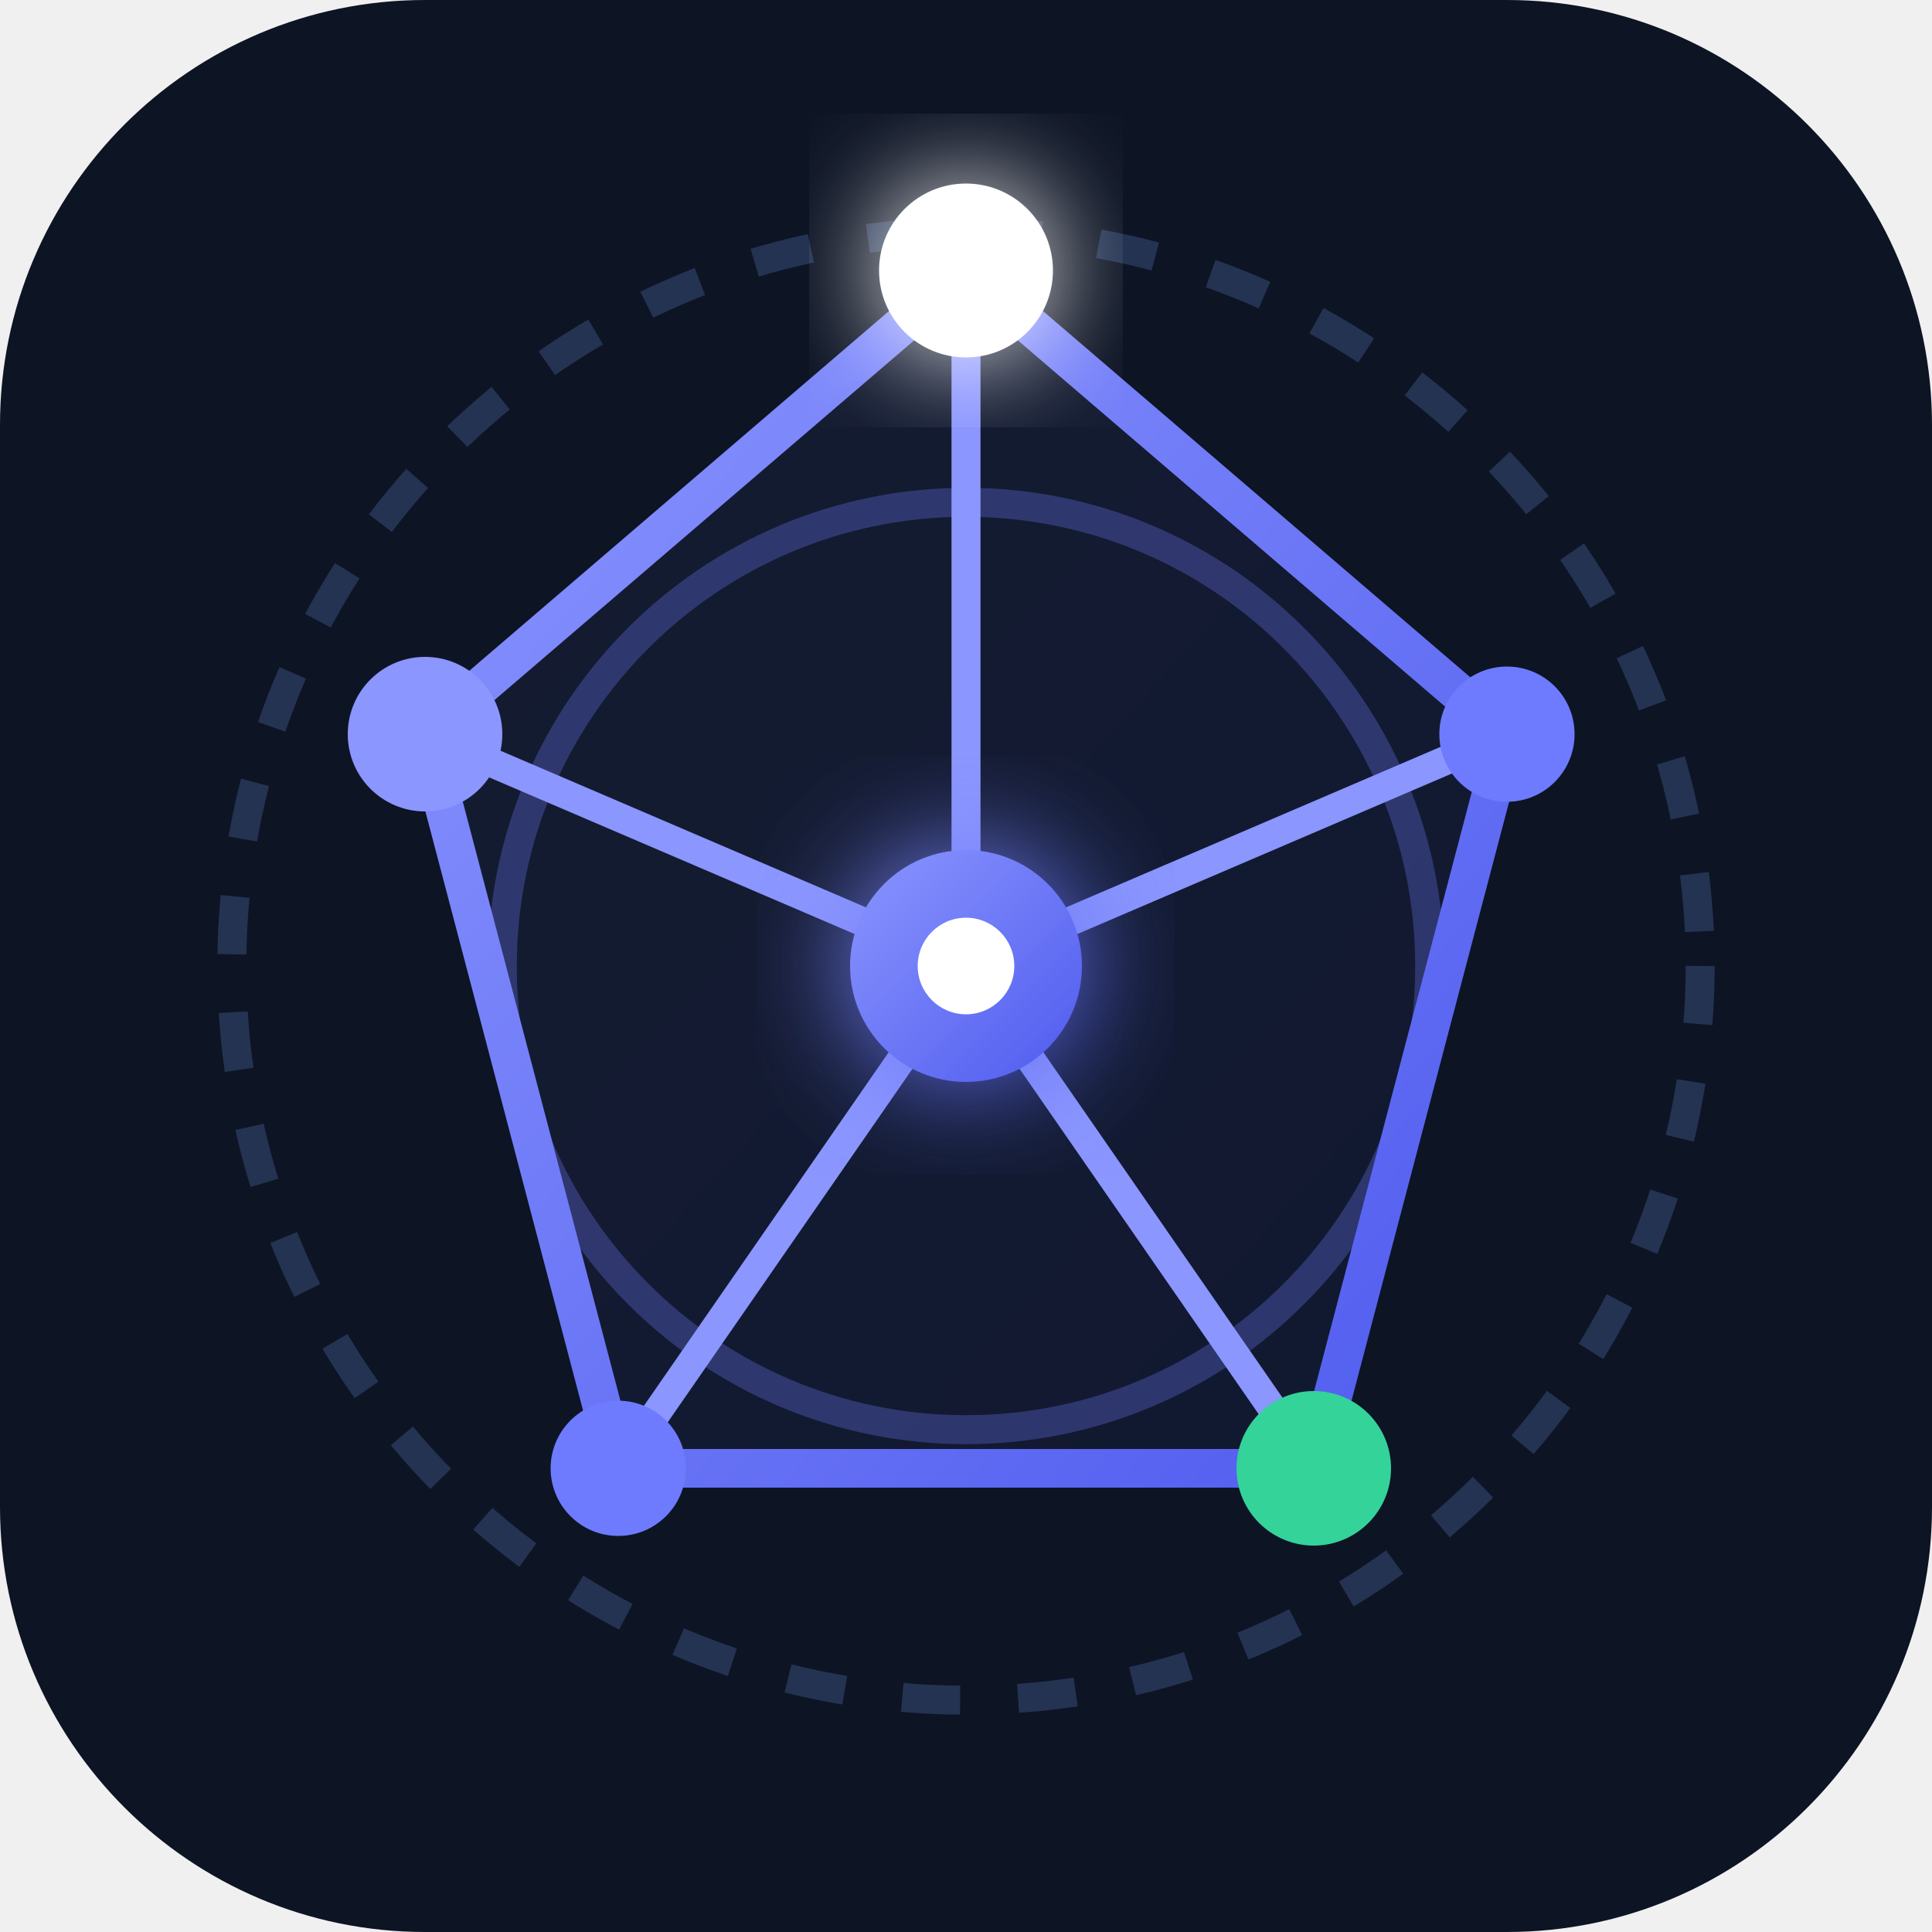
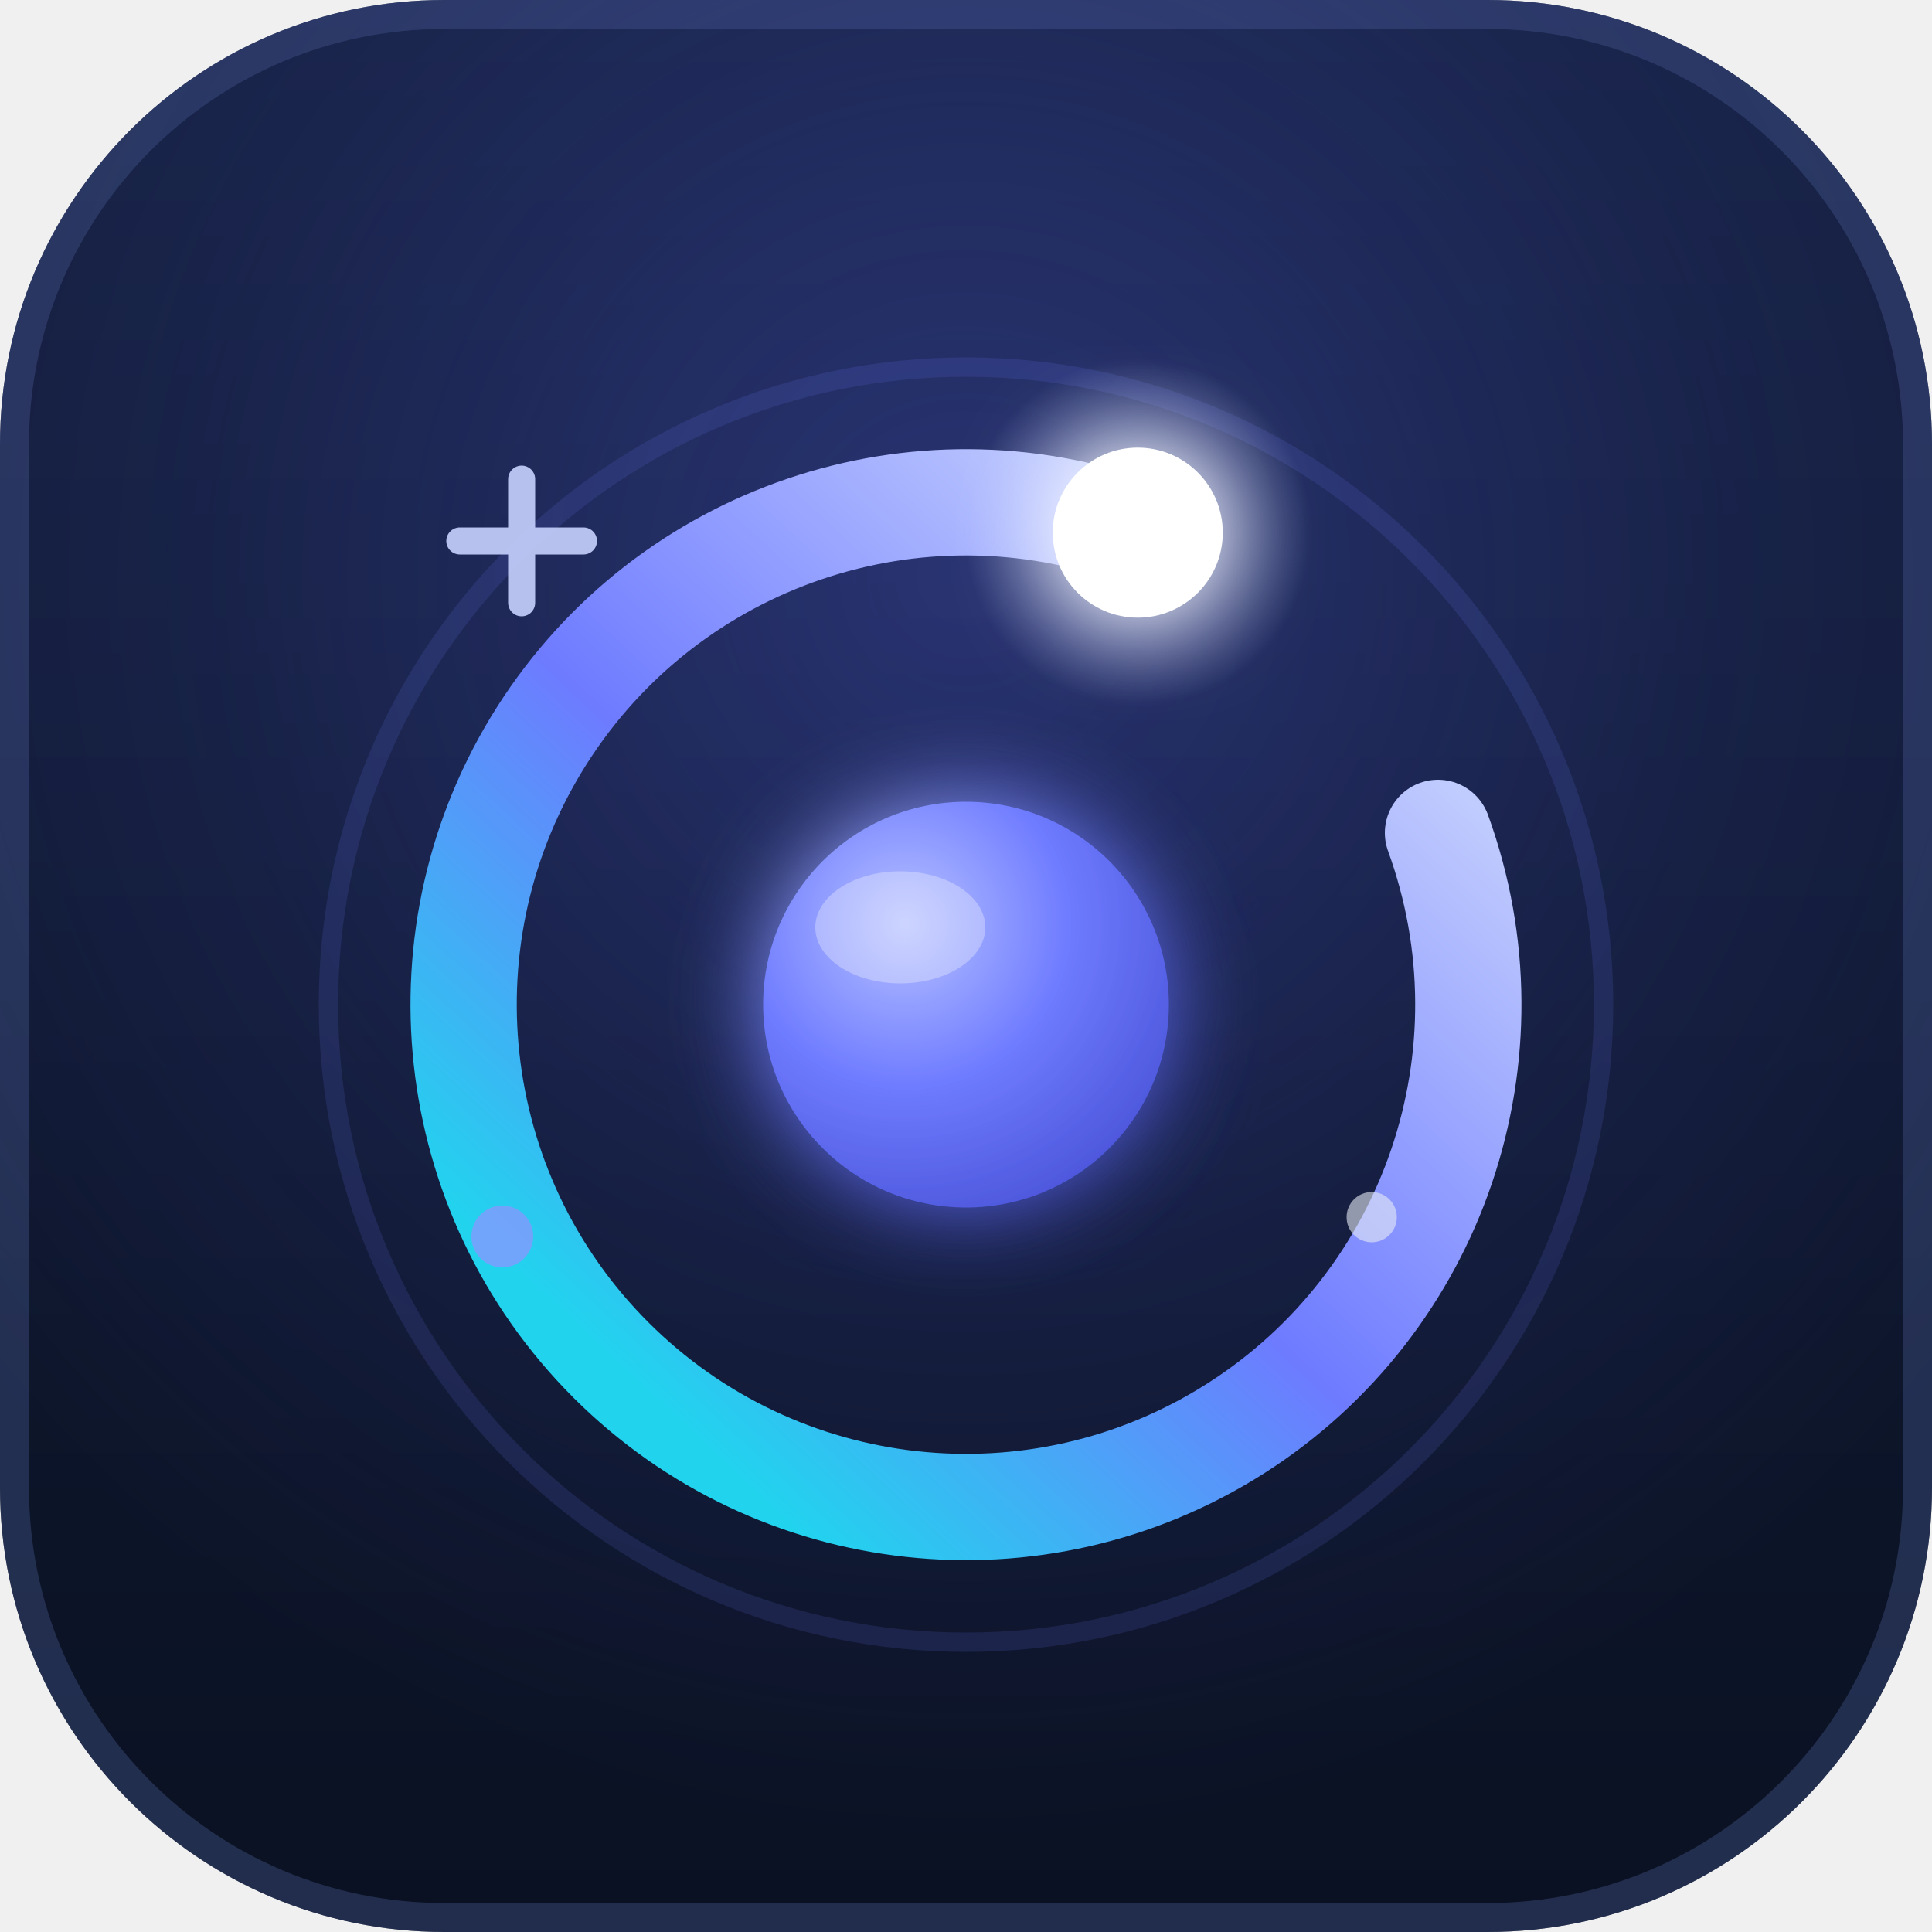
<svg xmlns="http://www.w3.org/2000/svg" viewBox="0 0 100 100">
  <defs>
-     <linearGradient id="cosmozGrad" x1="0%" y1="0%" x2="100%" y2="100%">
-       <stop offset="0%" stop-color="#8B96FF" />
-       <stop offset="100%" stop-color="#4F5BEE" />
+     <linearGradient id="czTile" x1="0" y1="0" x2="0" y2="1">
+       <stop offset="0%" stop-color="#141F3E" />
+       <stop offset="100%" stop-color="#0A1122" />
    </linearGradient>
-     <filter id="cosmozGlow" x="-40%" y="-40%" width="180%" height="180%">
-       <feGaussianBlur stdDeviation="3" result="blur" />
+     <radialGradient id="czAurora" cx="50%" cy="30%" r="65%">
+       <stop offset="0%" stop-color="#5A67F2" stop-opacity="0.32" />
+       <stop offset="60%" stop-color="#5A67F2" stop-opacity="0.10" />
+       <stop offset="100%" stop-color="#5A67F2" stop-opacity="0" />
+     </radialGradient>
+     <linearGradient id="czArc" x1="15%" y1="85%" x2="85%" y2="10%">
+       <stop offset="0%" stop-color="#22D3EE" />
+       <stop offset="45%" stop-color="#6E7BFF" />
+       <stop offset="100%" stop-color="#C7D2FE" />
+     </linearGradient>
+     <radialGradient id="czCore" cx="35%" cy="30%" r="90%">
+       <stop offset="0%" stop-color="#B7C2FF" />
+       <stop offset="45%" stop-color="#6E7BFF" />
+       <stop offset="100%" stop-color="#4049CE" />
+     </radialGradient>
+     <radialGradient id="czHalo" cx="50%" cy="50%" r="50%">
+       <stop offset="0%" stop-color="#FFFFFF" stop-opacity="0.9" />
+       <stop offset="40%" stop-color="#C7D2FE" stop-opacity="0.45" />
+       <stop offset="100%" stop-color="#C7D2FE" stop-opacity="0" />
+     </radialGradient>
+     <filter id="czGlow" x="-60%" y="-60%" width="220%" height="220%">
+       <feGaussianBlur stdDeviation="2.4" result="blur" />
      <feComposite in="SourceGraphic" in2="blur" operator="over" />
    </filter>
  </defs>
-   <rect width="100" height="100" rx="22" fill="#0D1424" />
-   <circle cx="50" cy="50" r="38" fill="none" stroke="#243352" stroke-width="1.5" stroke-dasharray="3 3" />
-   <circle cx="50" cy="50" r="24" fill="none" stroke="#6E7BFF" stroke-opacity="0.3" stroke-width="1.5" />
-   <path d="M50 14 L78 38 L68 76 L32 76 L22 38 Z" stroke="url(#cosmozGrad)" stroke-width="2" stroke-linejoin="round" fill="url(#cosmozGrad)" fill-opacity="0.06" />
-   <line x1="50" y1="50" x2="50" y2="14" stroke="#8B96FF" stroke-width="1.5" />
-   <line x1="50" y1="50" x2="78" y2="38" stroke="#8B96FF" stroke-width="1.5" />
-   <line x1="50" y1="50" x2="68" y2="76" stroke="#8B96FF" stroke-width="1.5" />
-   <line x1="50" y1="50" x2="32" y2="76" stroke="#8B96FF" stroke-width="1.5" />
-   <line x1="50" y1="50" x2="22" y2="38" stroke="#8B96FF" stroke-width="1.5" />
-   <circle cx="50" cy="14" r="4.5" fill="#FFFFFF" filter="url(#cosmozGlow)" />
-   <circle cx="78" cy="38" r="3.5" fill="#6E7BFF" />
-   <circle cx="68" cy="76" r="4" fill="#34D399" />
-   <circle cx="32" cy="76" r="3.5" fill="#6E7BFF" />
-   <circle cx="22" cy="38" r="4" fill="#8B96FF" />
-   <circle cx="50" cy="50" r="6" fill="url(#cosmozGrad)" filter="url(#cosmozGlow)" />
-   <circle cx="50" cy="50" r="2.5" fill="#FFFFFF" />
+   <rect width="100" height="100" rx="23" fill="url(#czTile)" />
+   <rect x="0.75" y="0.75" width="98.5" height="98.5" rx="22.25" fill="none" stroke="#3A4A78" stroke-opacity="0.5" stroke-width="1.5" />
+   <rect width="100" height="100" rx="23" fill="url(#czAurora)" />
+   <circle cx="50" cy="52" r="33" fill="none" stroke="#6E7BFF" stroke-opacity="0.14" stroke-width="1" />
+   <path d="M 74.43 43.11 A 26 26 0 1 1 58.89 27.57" fill="none" stroke="url(#czArc)" stroke-width="5.5" stroke-linecap="round" />
+   <circle cx="50" cy="52" r="10.5" fill="url(#czCore)" filter="url(#czGlow)" />
+   <ellipse cx="46.6" cy="48" rx="4.4" ry="2.9" fill="#FFFFFF" opacity="0.3" />
+   <circle cx="58.89" cy="27.57" r="9" fill="url(#czHalo)" />
+   <circle cx="58.89" cy="27.57" r="4.4" fill="#FFFFFF" filter="url(#czGlow)" />
+   <circle cx="26" cy="64" r="1.6" fill="#8B96FF" opacity="0.75" />
+   <circle cx="71" cy="63" r="1.3" fill="#E6EBF5" opacity="0.6" />
+   <path d="M27 24.8 v6.4 M23.8 28 h6.4" stroke="#C7D2FE" stroke-width="1.4" stroke-linecap="round" opacity="0.9" />
</svg>
